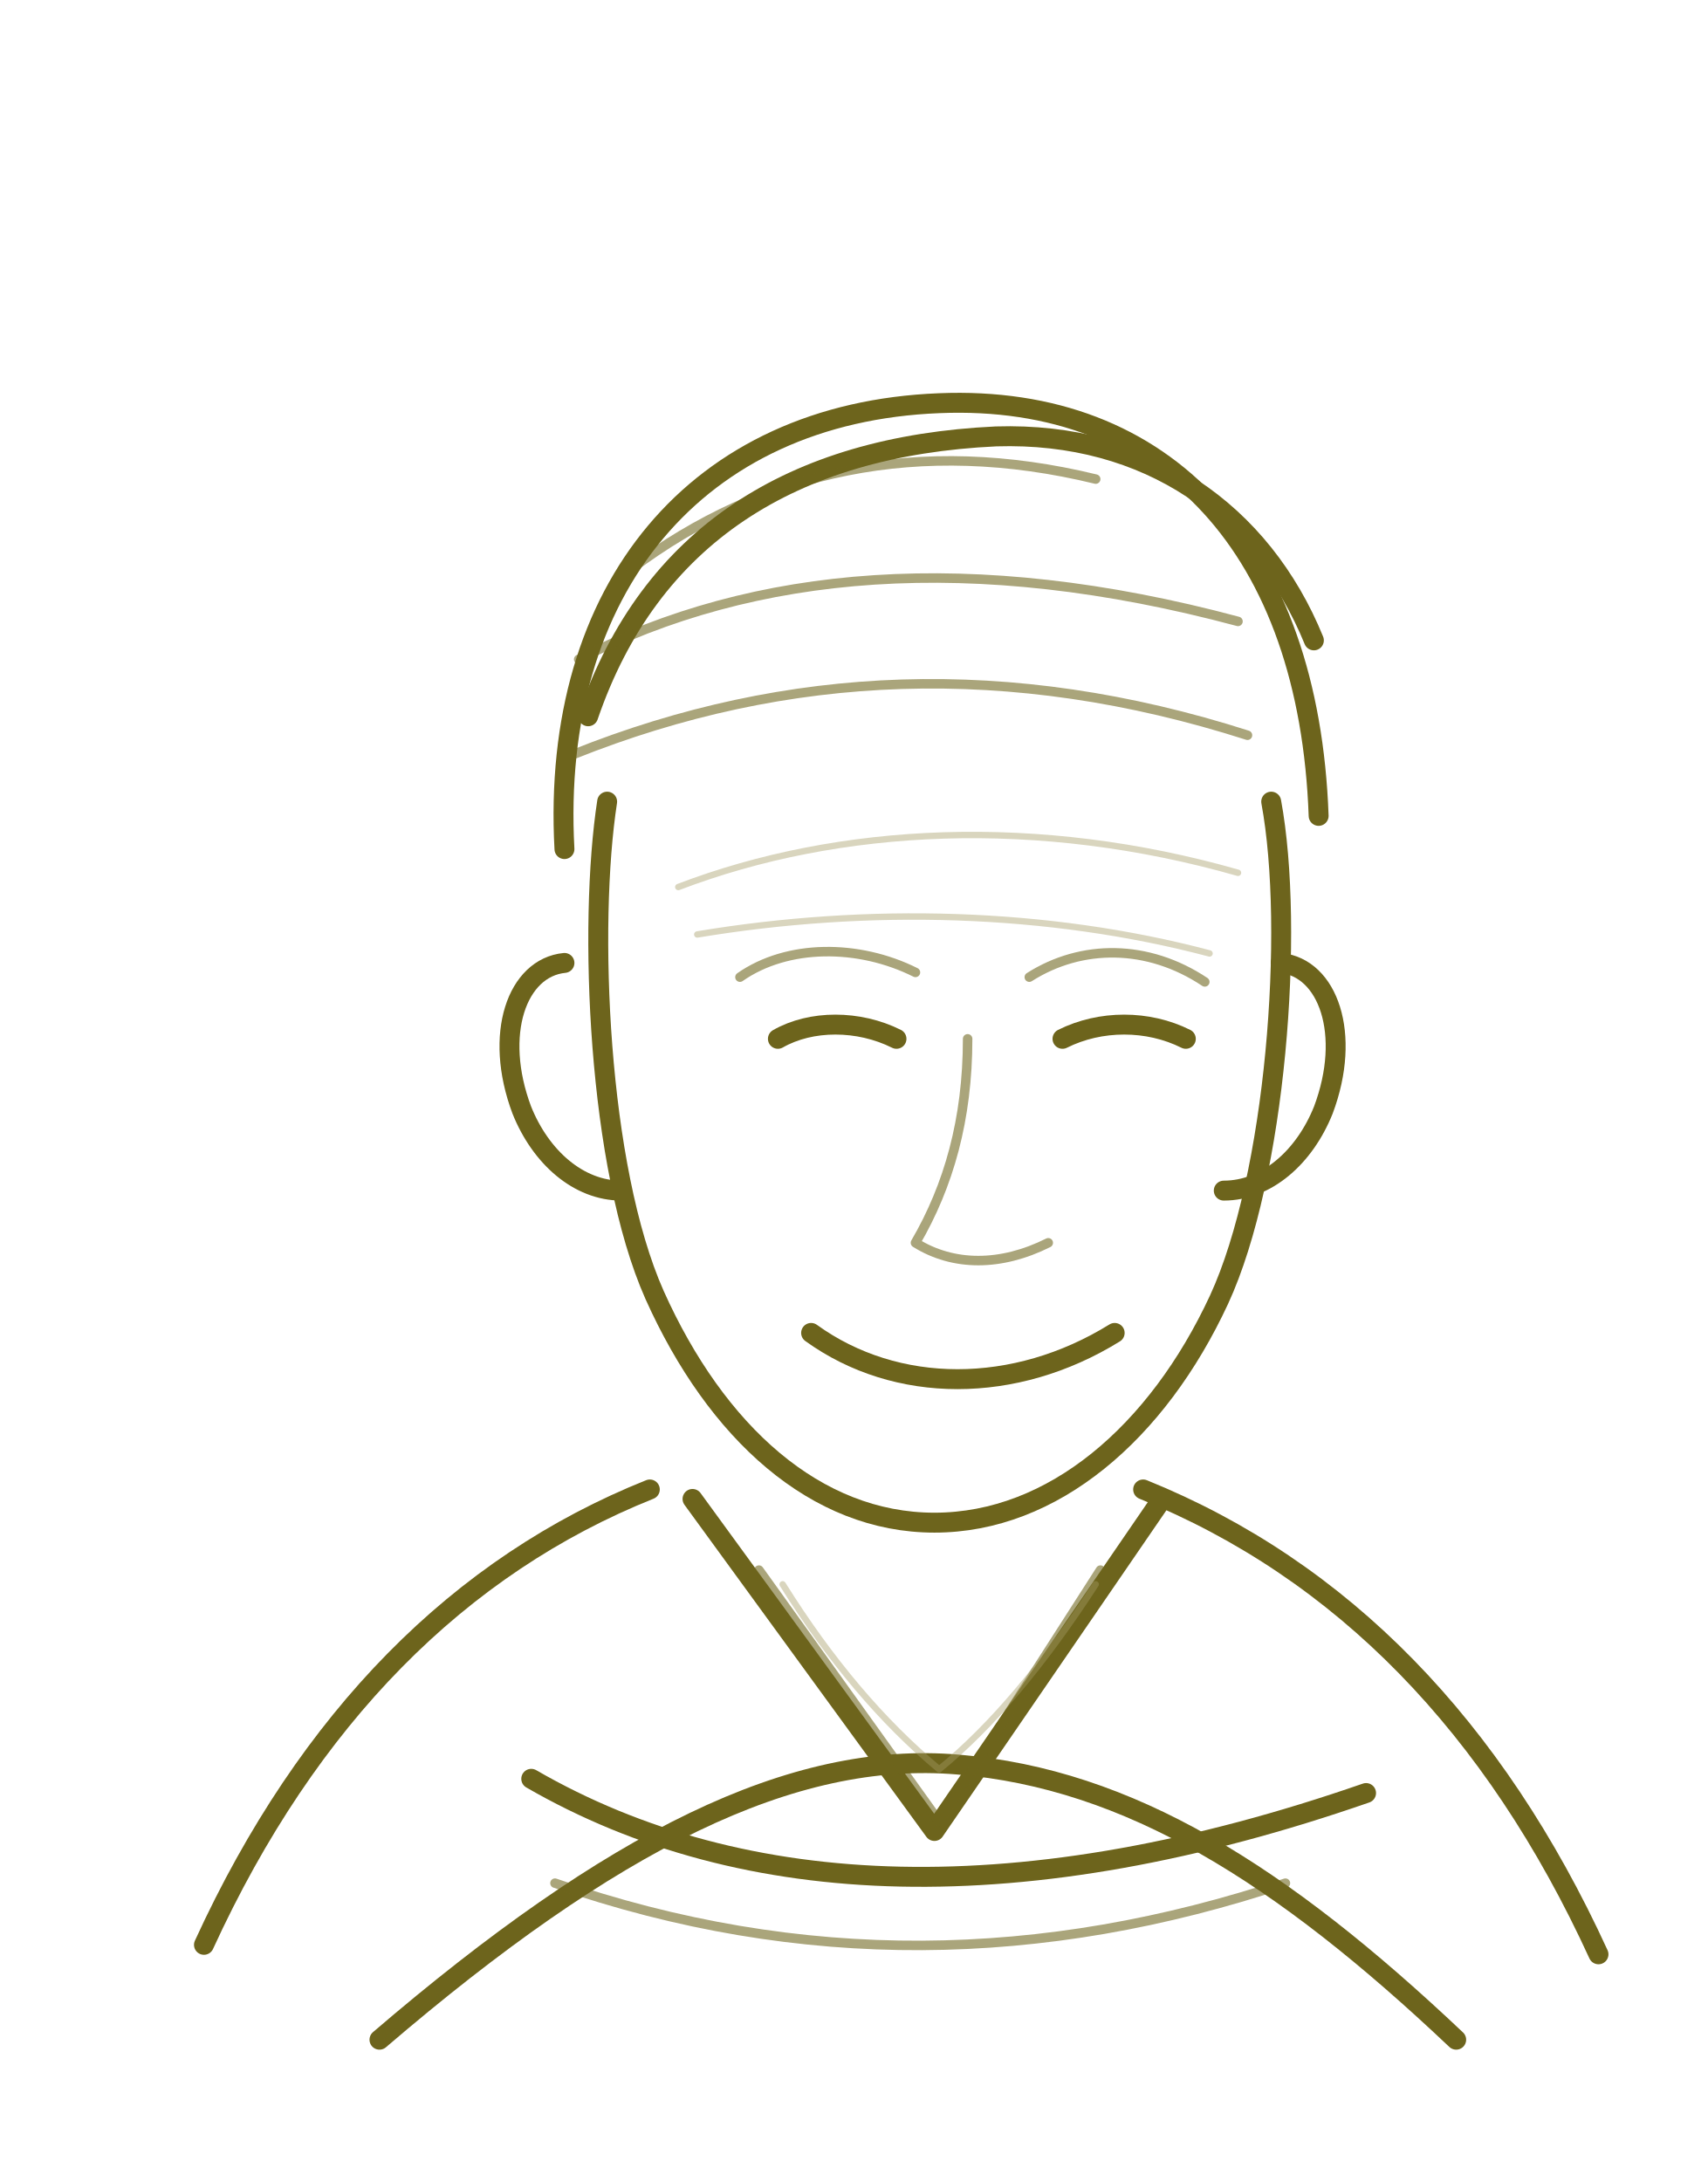
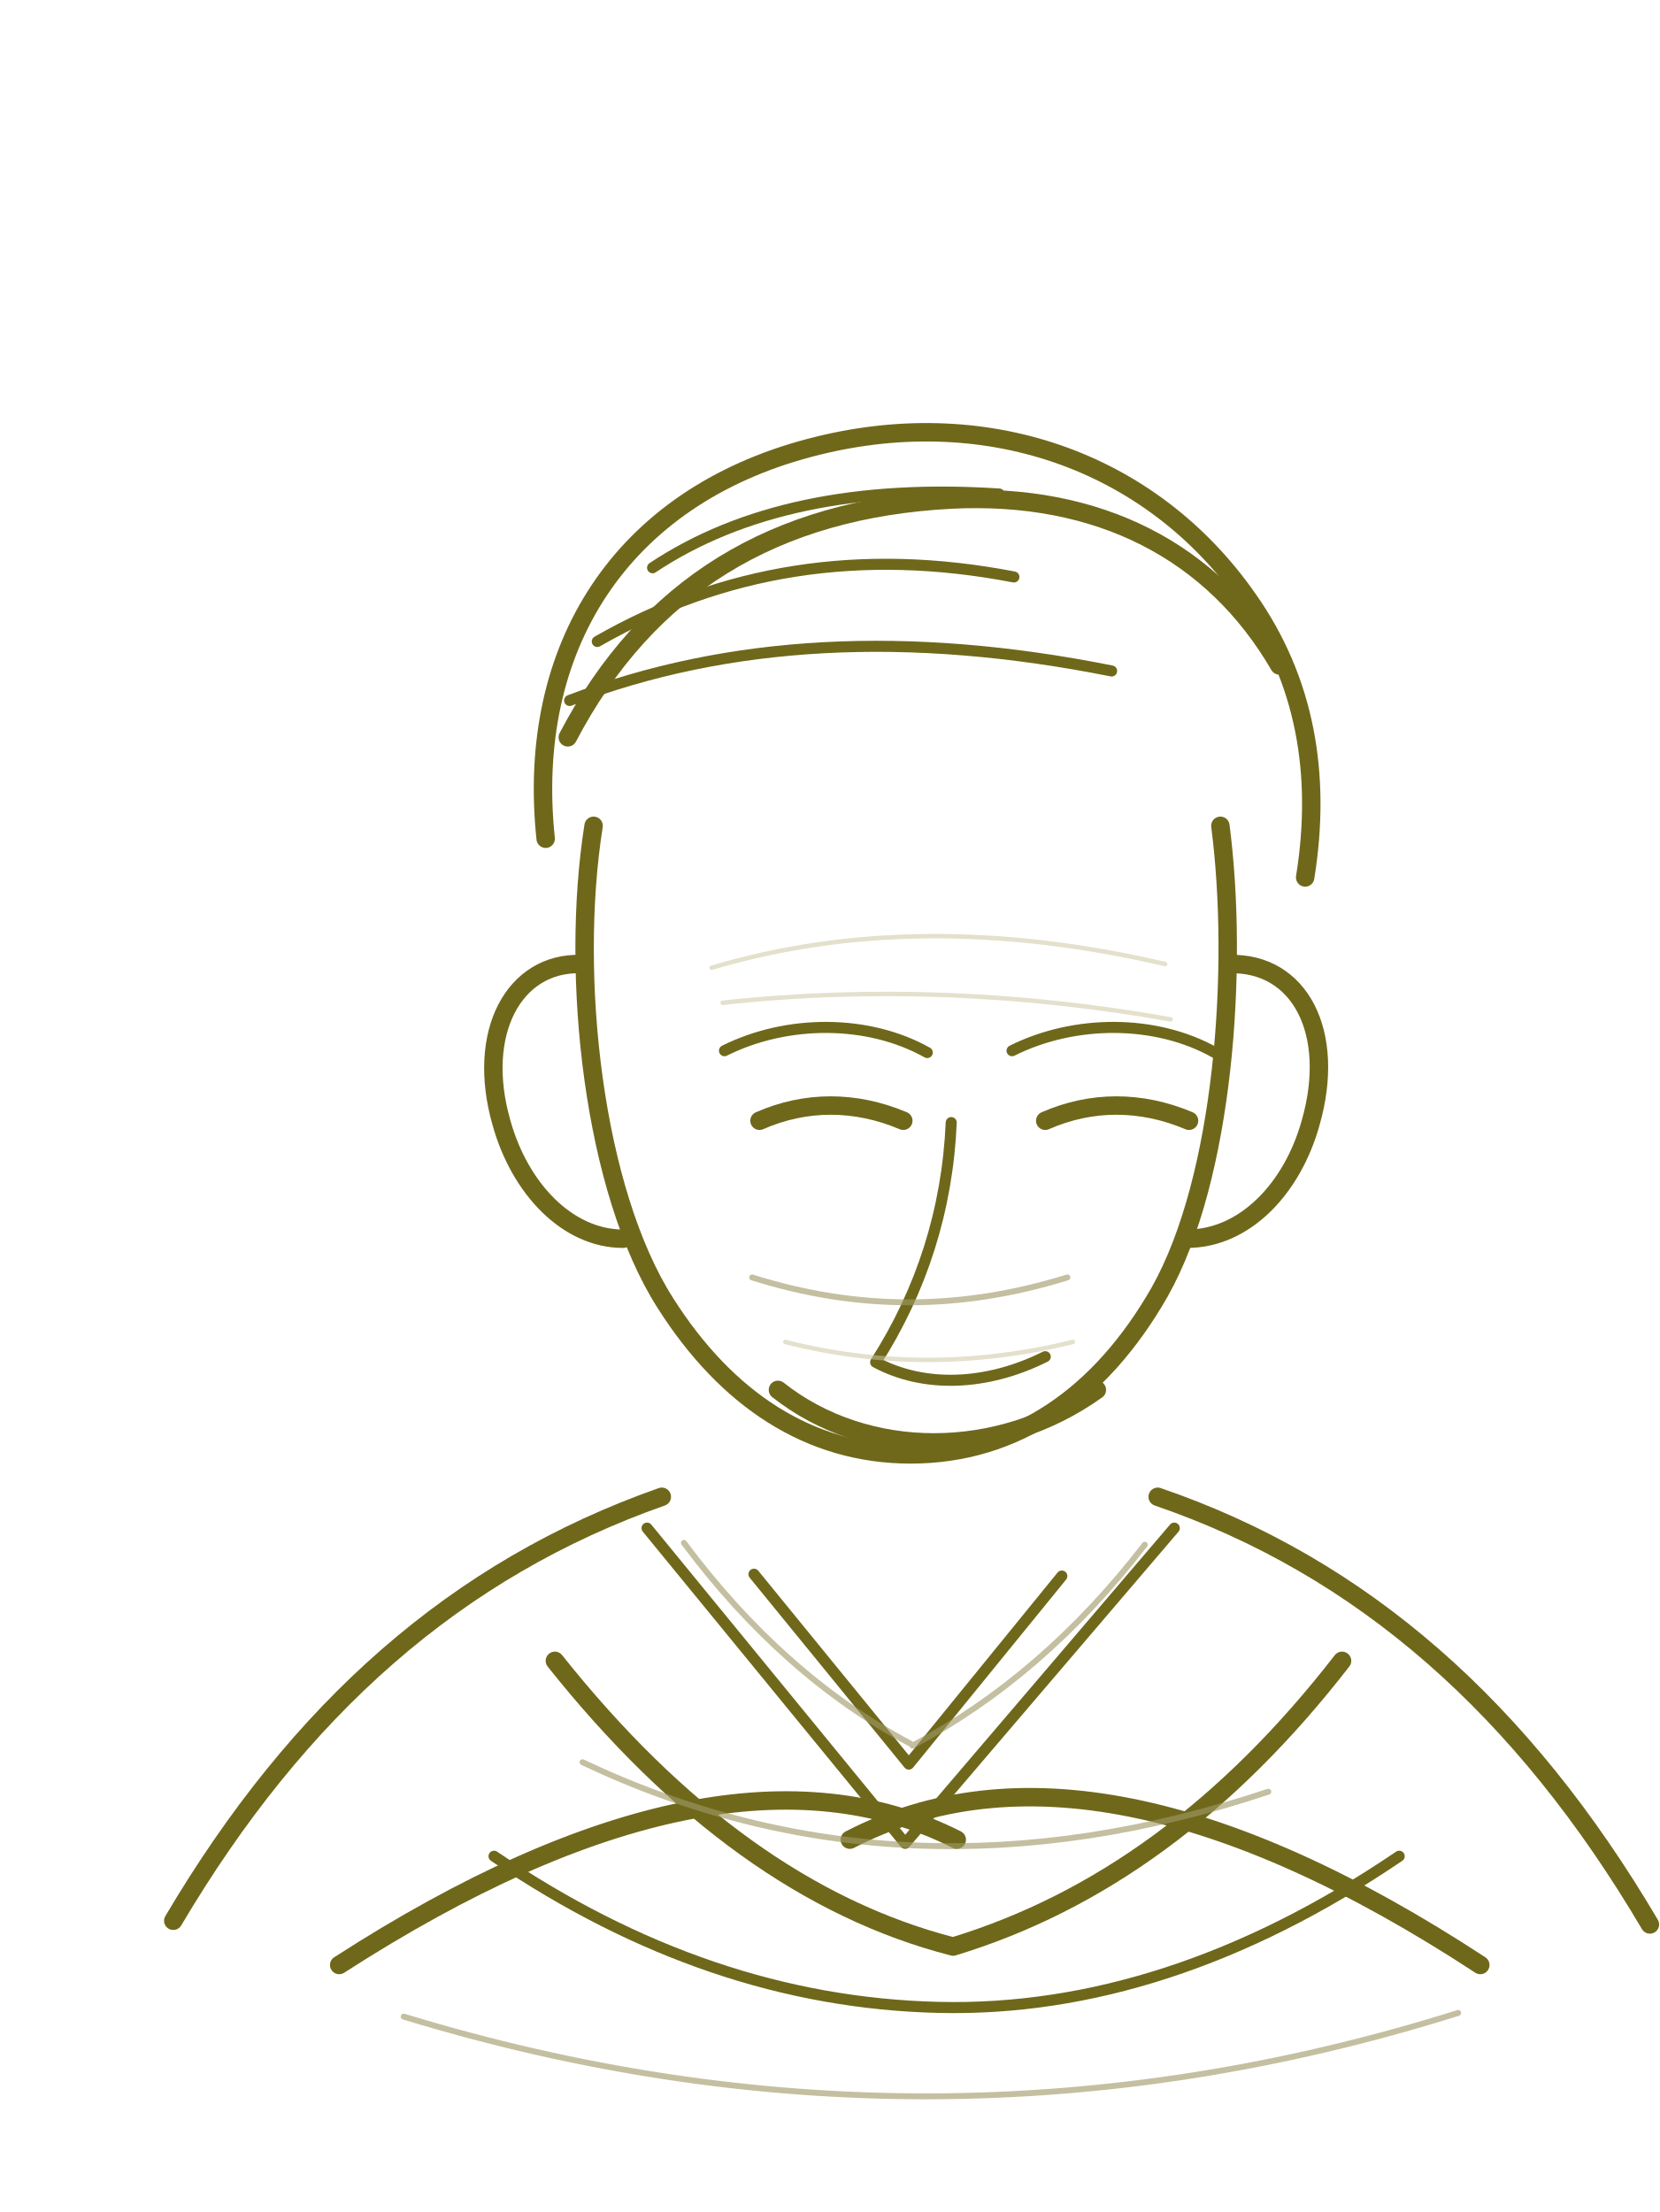
- <svg xmlns="http://www.w3.org/2000/svg" viewBox="0 0 360 460" role="img" aria-labelledby="title desc">
+ <svg xmlns="http://www.w3.org/2000/svg" width="900" height="1200" viewBox="0 0 900 1200" role="img" aria-labelledby="title desc">
  <defs>
    <style>
-       .line{fill:none;stroke:#6d641c;stroke-width:4.2;stroke-linecap:round;stroke-linejoin:round}
-       .thin{fill:none;stroke:#6d641c;stroke-width:2;stroke-linecap:round;stroke-linejoin:round;opacity:.58}
-       .soft{fill:none;stroke:#a49c65;stroke-width:1.35;stroke-linecap:round;stroke-linejoin:round;opacity:.42}
+       .bold{fill:none;stroke:#6f681b;stroke-width:10;stroke-linecap:round;stroke-linejoin:round}
+       .line{fill:none;stroke:#6f681b;stroke-width:6;stroke-linecap:round;stroke-linejoin:round}
+       .thin{fill:none;stroke:#9e9866;stroke-width:3.2;stroke-linecap:round;stroke-linejoin:round;opacity:.62}
+       .shade{fill:none;stroke:#cbc5a1;stroke-width:2.4;stroke-linecap:round;stroke-linejoin:round;opacity:.54}
    </style>
  </defs>
-   <path class="line" d="M119 179c-3-55 28-92 79-94 48-2 78 31 80 87" />
-   <path class="line" d="M124 151c13-38 43-57 86-59 32-1 56 16 67 43" />
-   <path class="thin" d="M133 120c28-21 61-28 98-19M122 139c37-19 83-23 139-8M121 159c45-18 92-20 142-4" />
-   <path class="line" d="M128 169c-4 26-2 77 10 104 13 29 34 48 59 48 25 0 47-19 60-47 12-26 16-78 11-105" />
-   <path class="line" d="M119 203c-10 1-15 15-9 31 4 10 12 17 21 17M270 203c10 1 15 15 9 31-4 10-12 17-21 17" />
-   <path class="thin" d="M156 206c10-7 25-7 37-1M217 206c11-7 25-7 37 1" />
-   <path class="line" d="M164 219c7-4 17-4 25 0M224 219c8-4 18-4 26 0" />
-   <path class="thin" d="M204 219c0 17-4 31-11 43 8 5 18 5 28 0" />
-   <path class="line" d="M171 281c18 13 43 13 64 0" />
-   <path class="line" d="M137 314c-40 16-72 48-94 96M241 314c42 17 74 50 96 98" />
-   <path class="line" d="M112 375c45 26 104 28 176 3" />
-   <path class="line" d="M80 430c49-42 87-61 122-58 36 3 68 23 105 58" />
-   <path class="line" d="M146 316l51 70 48-70" />
-   <path class="thin" d="M160 331l38 53 34-53M117 397c52 18 103 17 154 0" />
-   <path class="soft" d="M143 187c34-13 76-15 118-3M147 197c36-6 74-5 108 4M165 334c10 16 21 29 33 39M231 334c-11 17-22 30-33 39" />
+   <g transform="translate(36 22)">
+     <path class="bold" d="M260 433c-11-104 41-185 143-212 94-25 185 6 238 82 31 44 40 95 31 151" />
+     <path class="bold" d="M272 378c43-82 112-124 208-129 80-4 142 28 178 90" />
+     <path class="line" d="M288 326c68-39 143-51 226-35M273 358c86-33 184-38 294-16M318 286c48-32 111-45 188-40" />
+     <path class="bold" d="M286 426c-13 82 0 198 39 259 33 52 78 82 133 82 57 0 103-32 135-88 35-62 43-176 33-253" />
+     <path class="bold" d="M279 501c-36-1-57 37-43 86 10 36 36 63 66 63M631 501c38-1 58 37 44 86-10 36-36 63-67 63" />
+     <path class="line" d="M357 548c34-17 78-17 110 1M513 548c34-17 78-17 110 1" />
+     <path class="bold" d="M376 586c25-11 52-11 78 0M531 586c25-11 52-11 78 0" />
+     <path class="line" d="M480 587c-2 47-16 91-41 130 26 14 60 13 92-3" />
+     <path class="thin" d="M372 671c57 18 113 18 171 0" />
+     <path class="bold" d="M386 732c48 38 120 38 173 0" />
+     <path class="bold" d="M323 790c-111 39-197 115-265 230M592 790c111 38 198 115 267 232" />
+     <path class="bold" d="M265 879c66 83 138 135 216 155 79-24 149-75 211-155" />
+     <path class="bold" d="M148 1044c138-89 250-111 335-68M767 1044c-139-91-253-114-342-68" />
+     <path class="line" d="M232 985c78 53 158 80 241 82 82 2 166-25 250-82" />
+     <path class="line" d="M315 807l140 171 146-171M373 832l84 103 83-102" />
+     <path class="thin" d="M280 934c116 55 240 60 372 16M183 1072c190 58 381 58 572-2M335 815c35 47 76 84 123 109M585 816c-37 48-79 84-126 109" />
+     <path class="shade" d="M350 503c74-22 156-23 246-2M356 522c83-9 164-5 243 9M390 706c51 13 103 13 156 0" />
+   </g>
</svg>
